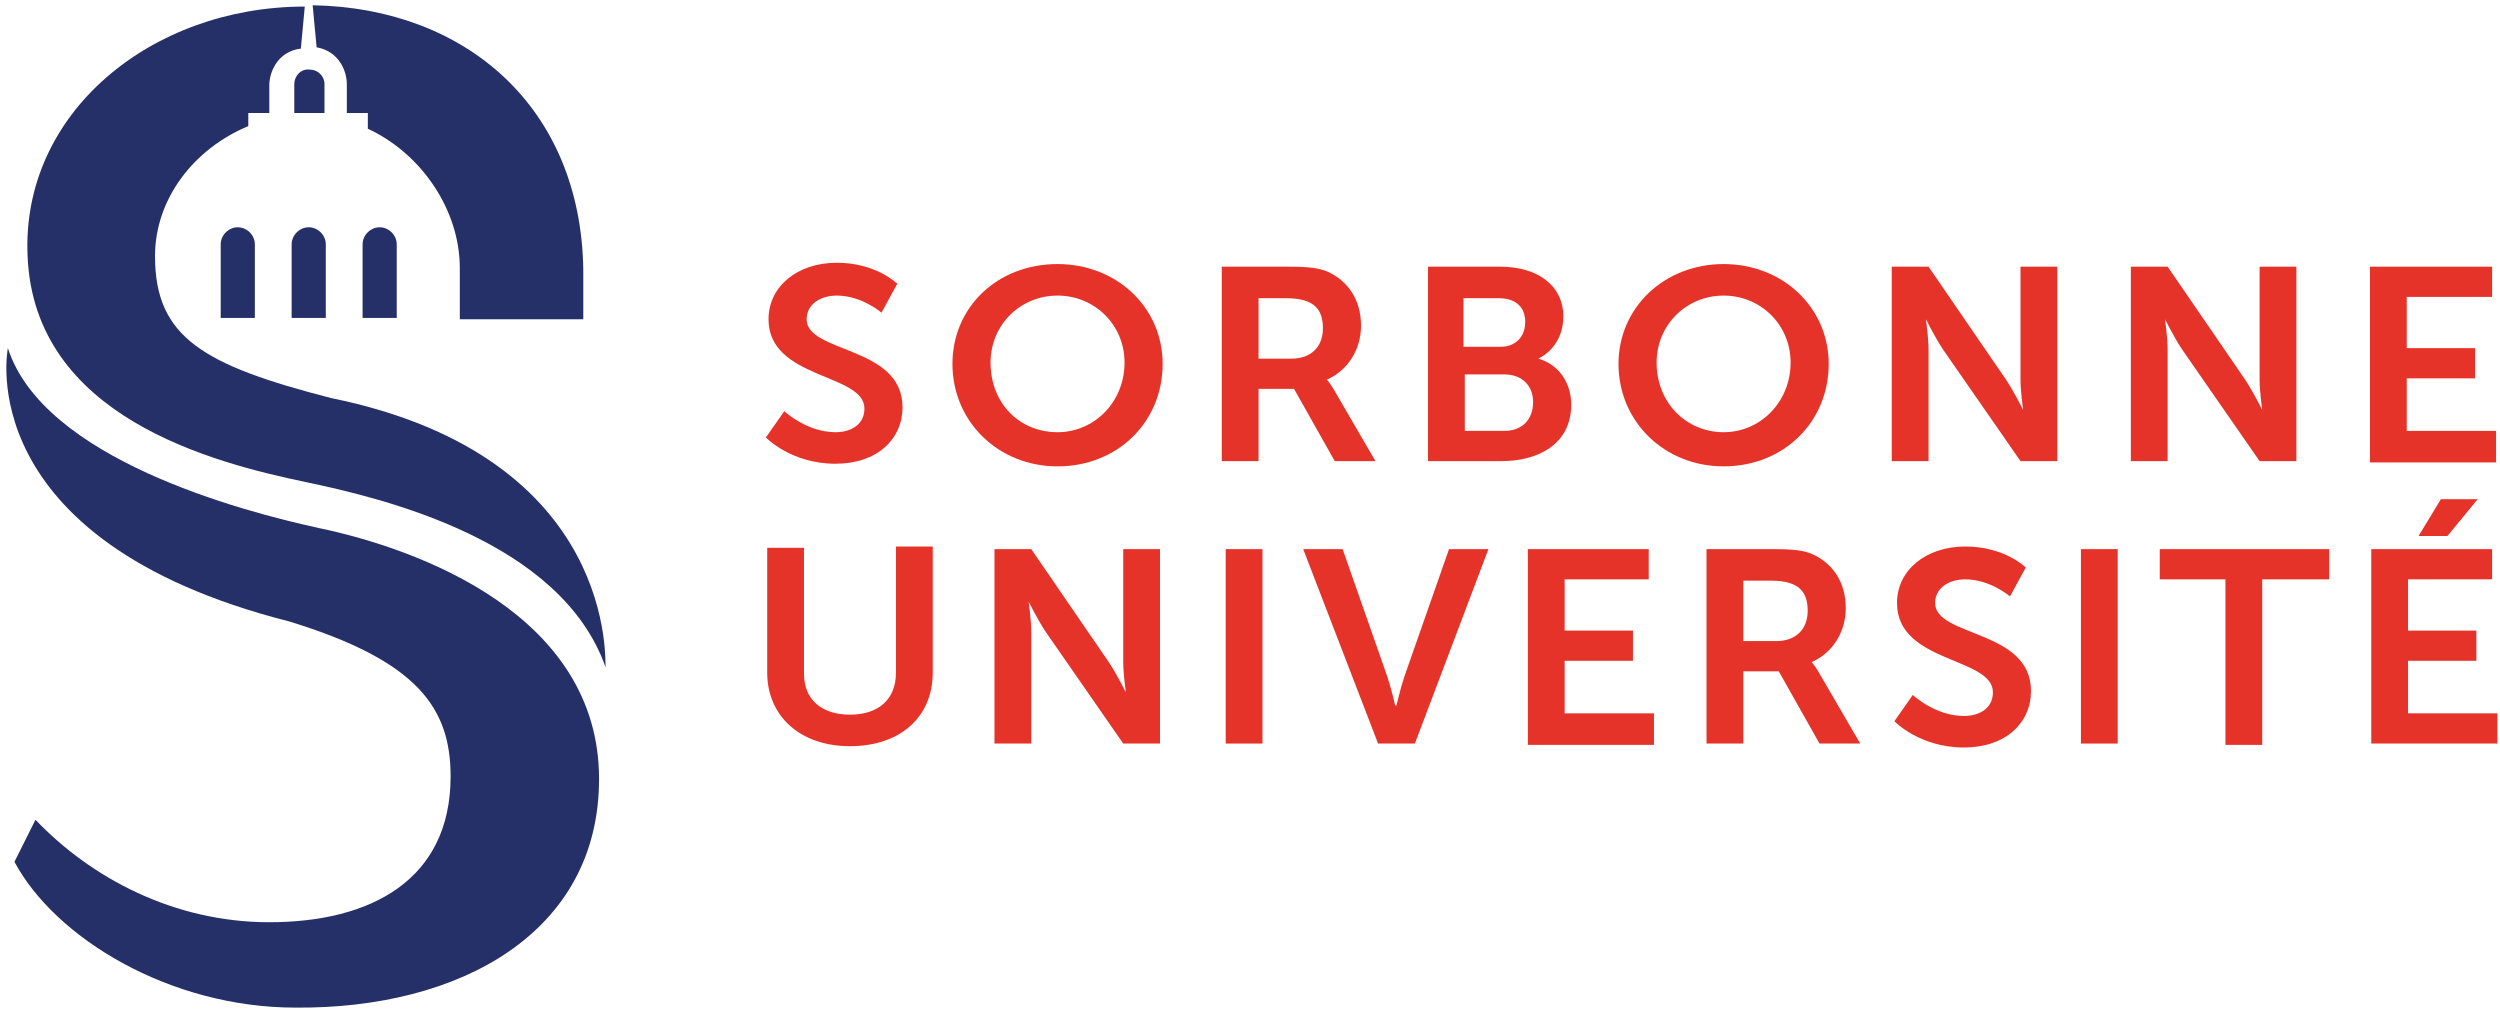
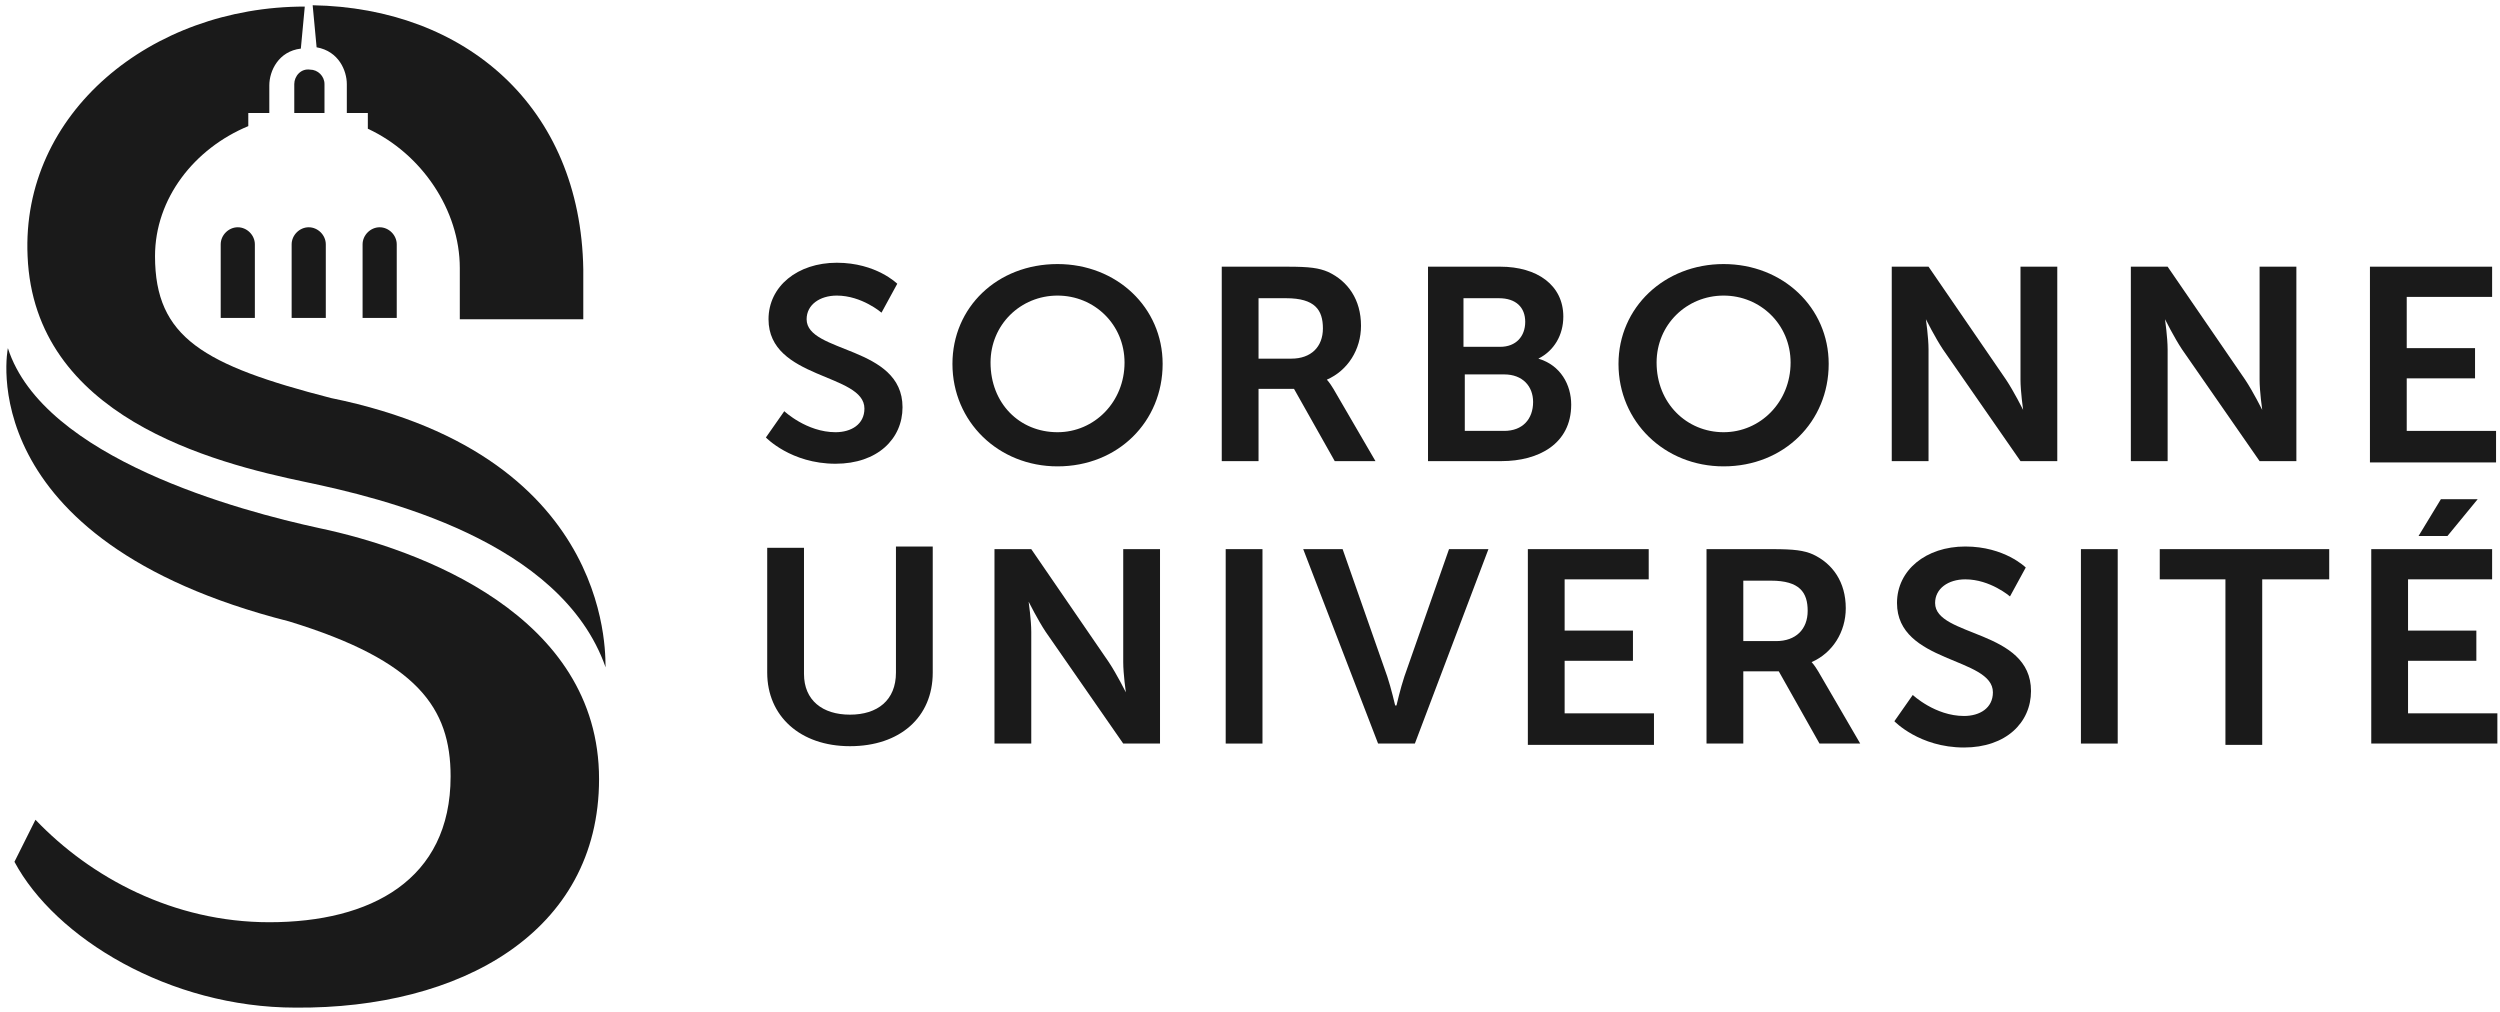
<svg xmlns="http://www.w3.org/2000/svg" version="1.1" id="Calque_1" x="0px" y="0px" viewBox="0 0 190.3 77" style="enable-background:new 0 0 190.3 77;" xml:space="preserve">
  <style type="text/css">
- 	.st0{fill:#263068;}
- 	.st1{fill:#E6332A;}
+ 	.st0{fill:#1a1a1a;}
+ 	.st1{fill:#1a1a1a;}
</style>
  <g>
    <path class="st0" d="M22.2,24.2h2.6v-5.6c0-0.7-0.6-1.3-1.3-1.3c-0.7,0-1.3,0.6-1.3,1.3V24.2z" />
    <path class="st0" d="M16.8,24.2h2.6v-5.6c0-0.7-0.6-1.3-1.3-1.3c-0.7,0-1.3,0.6-1.3,1.3V24.2z" />
    <path class="st0" d="M27.6,24.2h2.6v-5.6c0-0.7-0.6-1.3-1.3-1.3c-0.7,0-1.3,0.6-1.3,1.3V24.2z" />
    <path class="st0" d="M24.1,3.6c1.7,0.3,2.3,1.8,2.3,2.8v2.2H28v1.2c4.1,1.9,7,6.2,7,10.6c0,0,0,0.1,0,0.1v3.8h9.4v-3.8   c-0.2-12.4-9-19.9-20.6-20.1L24.1,3.6z" />
    <path class="st0" d="M22.4,6.4v2.2h2.3V6.4c0-0.6-0.5-1.1-1.1-1.1C22.9,5.2,22.4,5.8,22.4,6.4" />
    <path class="st0" d="M25.2,30.3c-9.7-2.5-13.4-4.6-13.4-10.8c0-4.4,3-8.2,7.1-9.9v-1h1.6V6.5c0-1.1,0.7-2.6,2.4-2.8l0.3-3.2   C11.5,0.5,1.6,8.6,2.1,19.5c0.5,12.2,14,15.7,21.2,17.2c5.7,1.2,19.4,4.4,22.8,14.1C46,50.8,47.3,34.8,25.2,30.3" />
    <path class="st0" d="M22,47.3c9.8,3,12.3,6.6,12.3,11.8c0,7.9-6.1,11.1-13.8,11.1c-7.3,0-13.6-3.4-17.8-7.8c0,0-1.6,3.2-1.6,3.2   c3.1,5.8,11.8,11.1,21.4,11.1h0c0,0,0,0,0,0v0C35,76.8,45.6,71,45.6,59.3c0-12.5-13.7-17.5-21.3-19.1c-6-1.3-21-5.3-23.7-13.7   C0.6,26.5-2.4,41.1,22,47.3" />
    <path class="st1" d="M59.7,31.3c0,0,1.7,1.6,3.9,1.6c1.2,0,2.2-0.6,2.2-1.8c0-2.7-7.3-2.2-7.3-6.8c0-2.5,2.2-4.3,5.2-4.3   c3,0,4.6,1.6,4.6,1.6l-1.2,2.2c0,0-1.5-1.3-3.4-1.3c-1.3,0-2.3,0.7-2.3,1.8c0,2.6,7.3,2,7.3,6.7c0,2.4-1.9,4.3-5.1,4.3   c-3.4,0-5.3-2-5.3-2L59.7,31.3z" />
    <path class="st1" d="M80.5,32.9c2.8,0,5.1-2.3,5.1-5.3c0-2.9-2.3-5.1-5.1-5.1c-2.8,0-5.1,2.2-5.1,5.1   C75.4,30.7,77.6,32.9,80.5,32.9 M80.5,20.1c4.5,0,8,3.3,8,7.6c0,4.4-3.4,7.8-8,7.8c-4.5,0-8-3.4-8-7.8   C72.5,23.4,75.9,20.1,80.5,20.1" />
    <path class="st1" d="M98.3,27.3c1.5,0,2.4-0.9,2.4-2.3c0-1.4-0.6-2.3-2.8-2.3h-2.1v4.6H98.3z M93,20.3h5c1.7,0,2.4,0.1,3.1,0.4   c1.5,0.7,2.5,2.1,2.5,4.1c0,1.8-1,3.4-2.6,4.1v0c0,0,0.2,0.2,0.5,0.7l3.2,5.5h-3.1l-3.1-5.5h-2.7v5.5H93V20.3z" />
    <path class="st1" d="M114.5,32.8c1.4,0,2.2-0.9,2.2-2.2c0-1.2-0.8-2.1-2.2-2.1h-3v4.3H114.5z M114.2,26.4c1.2,0,1.9-0.8,1.9-1.9   c0-1.1-0.7-1.8-2-1.8h-2.7v3.7H114.2z M108.7,20.3h5.5c2.8,0,4.8,1.4,4.8,3.8c0,1.4-0.7,2.6-1.9,3.2v0c1.7,0.5,2.5,2,2.5,3.5   c0,3-2.5,4.3-5.3,4.3h-5.6V20.3z" />
    <path class="st1" d="M131.2,32.9c2.8,0,5.1-2.3,5.1-5.3c0-2.9-2.3-5.1-5.1-5.1c-2.8,0-5.1,2.2-5.1,5.1   C126.1,30.7,128.4,32.9,131.2,32.9 M131.2,20.1c4.5,0,8,3.3,8,7.6c0,4.4-3.4,7.8-8,7.8c-4.5,0-8-3.4-8-7.8   C123.2,23.4,126.7,20.1,131.2,20.1" />
    <path class="st1" d="M144,20.3h2.8l5.9,8.6c0.6,0.9,1.3,2.3,1.3,2.3h0c0,0-0.2-1.4-0.2-2.3v-8.6h2.8v14.8h-2.8l-5.9-8.5   c-0.6-0.9-1.3-2.3-1.3-2.3h0c0,0,0.2,1.4,0.2,2.3v8.5H144V20.3z" />
    <path class="st1" d="M162.2,20.3h2.8l5.9,8.6c0.6,0.9,1.3,2.3,1.3,2.3h0c0,0-0.2-1.4-0.2-2.3v-8.6h2.8v14.8H172l-5.9-8.5   c-0.6-0.9-1.3-2.3-1.3-2.3h0c0,0,0.2,1.4,0.2,2.3v8.5h-2.8V20.3z" />
    <polygon class="st1" points="180.4,20.3 180.4,35.2 190,35.2 190,32.8 183.2,32.8 183.2,28.8 188.4,28.8 188.4,26.5 183.2,26.5    183.2,22.6 189.7,22.6 189.7,20.3  " />
    <path class="st1" d="M58.4,41.7h2.8v9.6c0,2,1.4,3.1,3.5,3.1c2.1,0,3.5-1.1,3.5-3.2v-9.6H71v9.6c0,3.4-2.5,5.6-6.3,5.6   c-3.8,0-6.3-2.3-6.3-5.6V41.7z" />
    <path class="st1" d="M75.7,41.8h2.8l5.9,8.6c0.6,0.9,1.3,2.3,1.3,2.3h0c0,0-0.2-1.4-0.2-2.3v-8.6h2.8v14.8h-2.8l-5.9-8.5   c-0.6-0.9-1.3-2.3-1.3-2.3h0c0,0,0.2,1.4,0.2,2.3v8.5h-2.8V41.8z" />
    <rect x="93.3" y="41.8" class="st1" width="2.8" height="14.8" />
    <path class="st1" d="M99.2,41.8h3l3.4,9.7c0.3,0.9,0.6,2.2,0.6,2.2h0.1c0,0,0.3-1.3,0.6-2.2l3.4-9.7h3l-5.6,14.8h-2.8L99.2,41.8z" />
    <polygon class="st1" points="116.3,41.8 125.5,41.8 125.5,44.1 119.1,44.1 119.1,48 124.3,48 124.3,50.3 119.1,50.3 119.1,54.3    125.9,54.3 125.9,56.7 116.3,56.7  " />
    <path class="st1" d="M135.2,48.8c1.5,0,2.4-0.9,2.4-2.3c0-1.4-0.6-2.3-2.8-2.3h-2.1v4.6H135.2z M129.9,41.8h5   c1.7,0,2.4,0.1,3.1,0.4c1.5,0.7,2.5,2.1,2.5,4.1c0,1.8-1,3.4-2.6,4.1v0c0,0,0.2,0.2,0.5,0.7l3.2,5.5h-3.1l-3.1-5.5h-2.7v5.5h-2.8   V41.8z" />
    <path class="st1" d="M145.6,52.9c0,0,1.7,1.6,3.9,1.6c1.2,0,2.2-0.6,2.2-1.8c0-2.7-7.3-2.2-7.3-6.8c0-2.5,2.2-4.3,5.2-4.3   c3,0,4.6,1.6,4.6,1.6l-1.2,2.2c0,0-1.5-1.3-3.4-1.3c-1.3,0-2.3,0.7-2.3,1.8c0,2.6,7.3,2,7.3,6.7c0,2.4-1.9,4.3-5.1,4.3   c-3.4,0-5.3-2-5.3-2L145.6,52.9z" />
    <rect x="158.4" y="41.8" class="st1" width="2.8" height="14.8" />
    <polygon class="st1" points="169.4,44.1 164.4,44.1 164.4,41.8 177.3,41.8 177.3,44.1 172.2,44.1 172.2,56.7 169.4,56.7  " />
    <path class="st1" d="M180.5,41.8v14.8h9.6v-2.3h-6.8v-4h5.2V48h-5.2v-3.9h6.4v-2.3H180.5z M185.8,38l-1.7,2.8h2.2l2.3-2.8H185.8z" />
  </g>
</svg>
